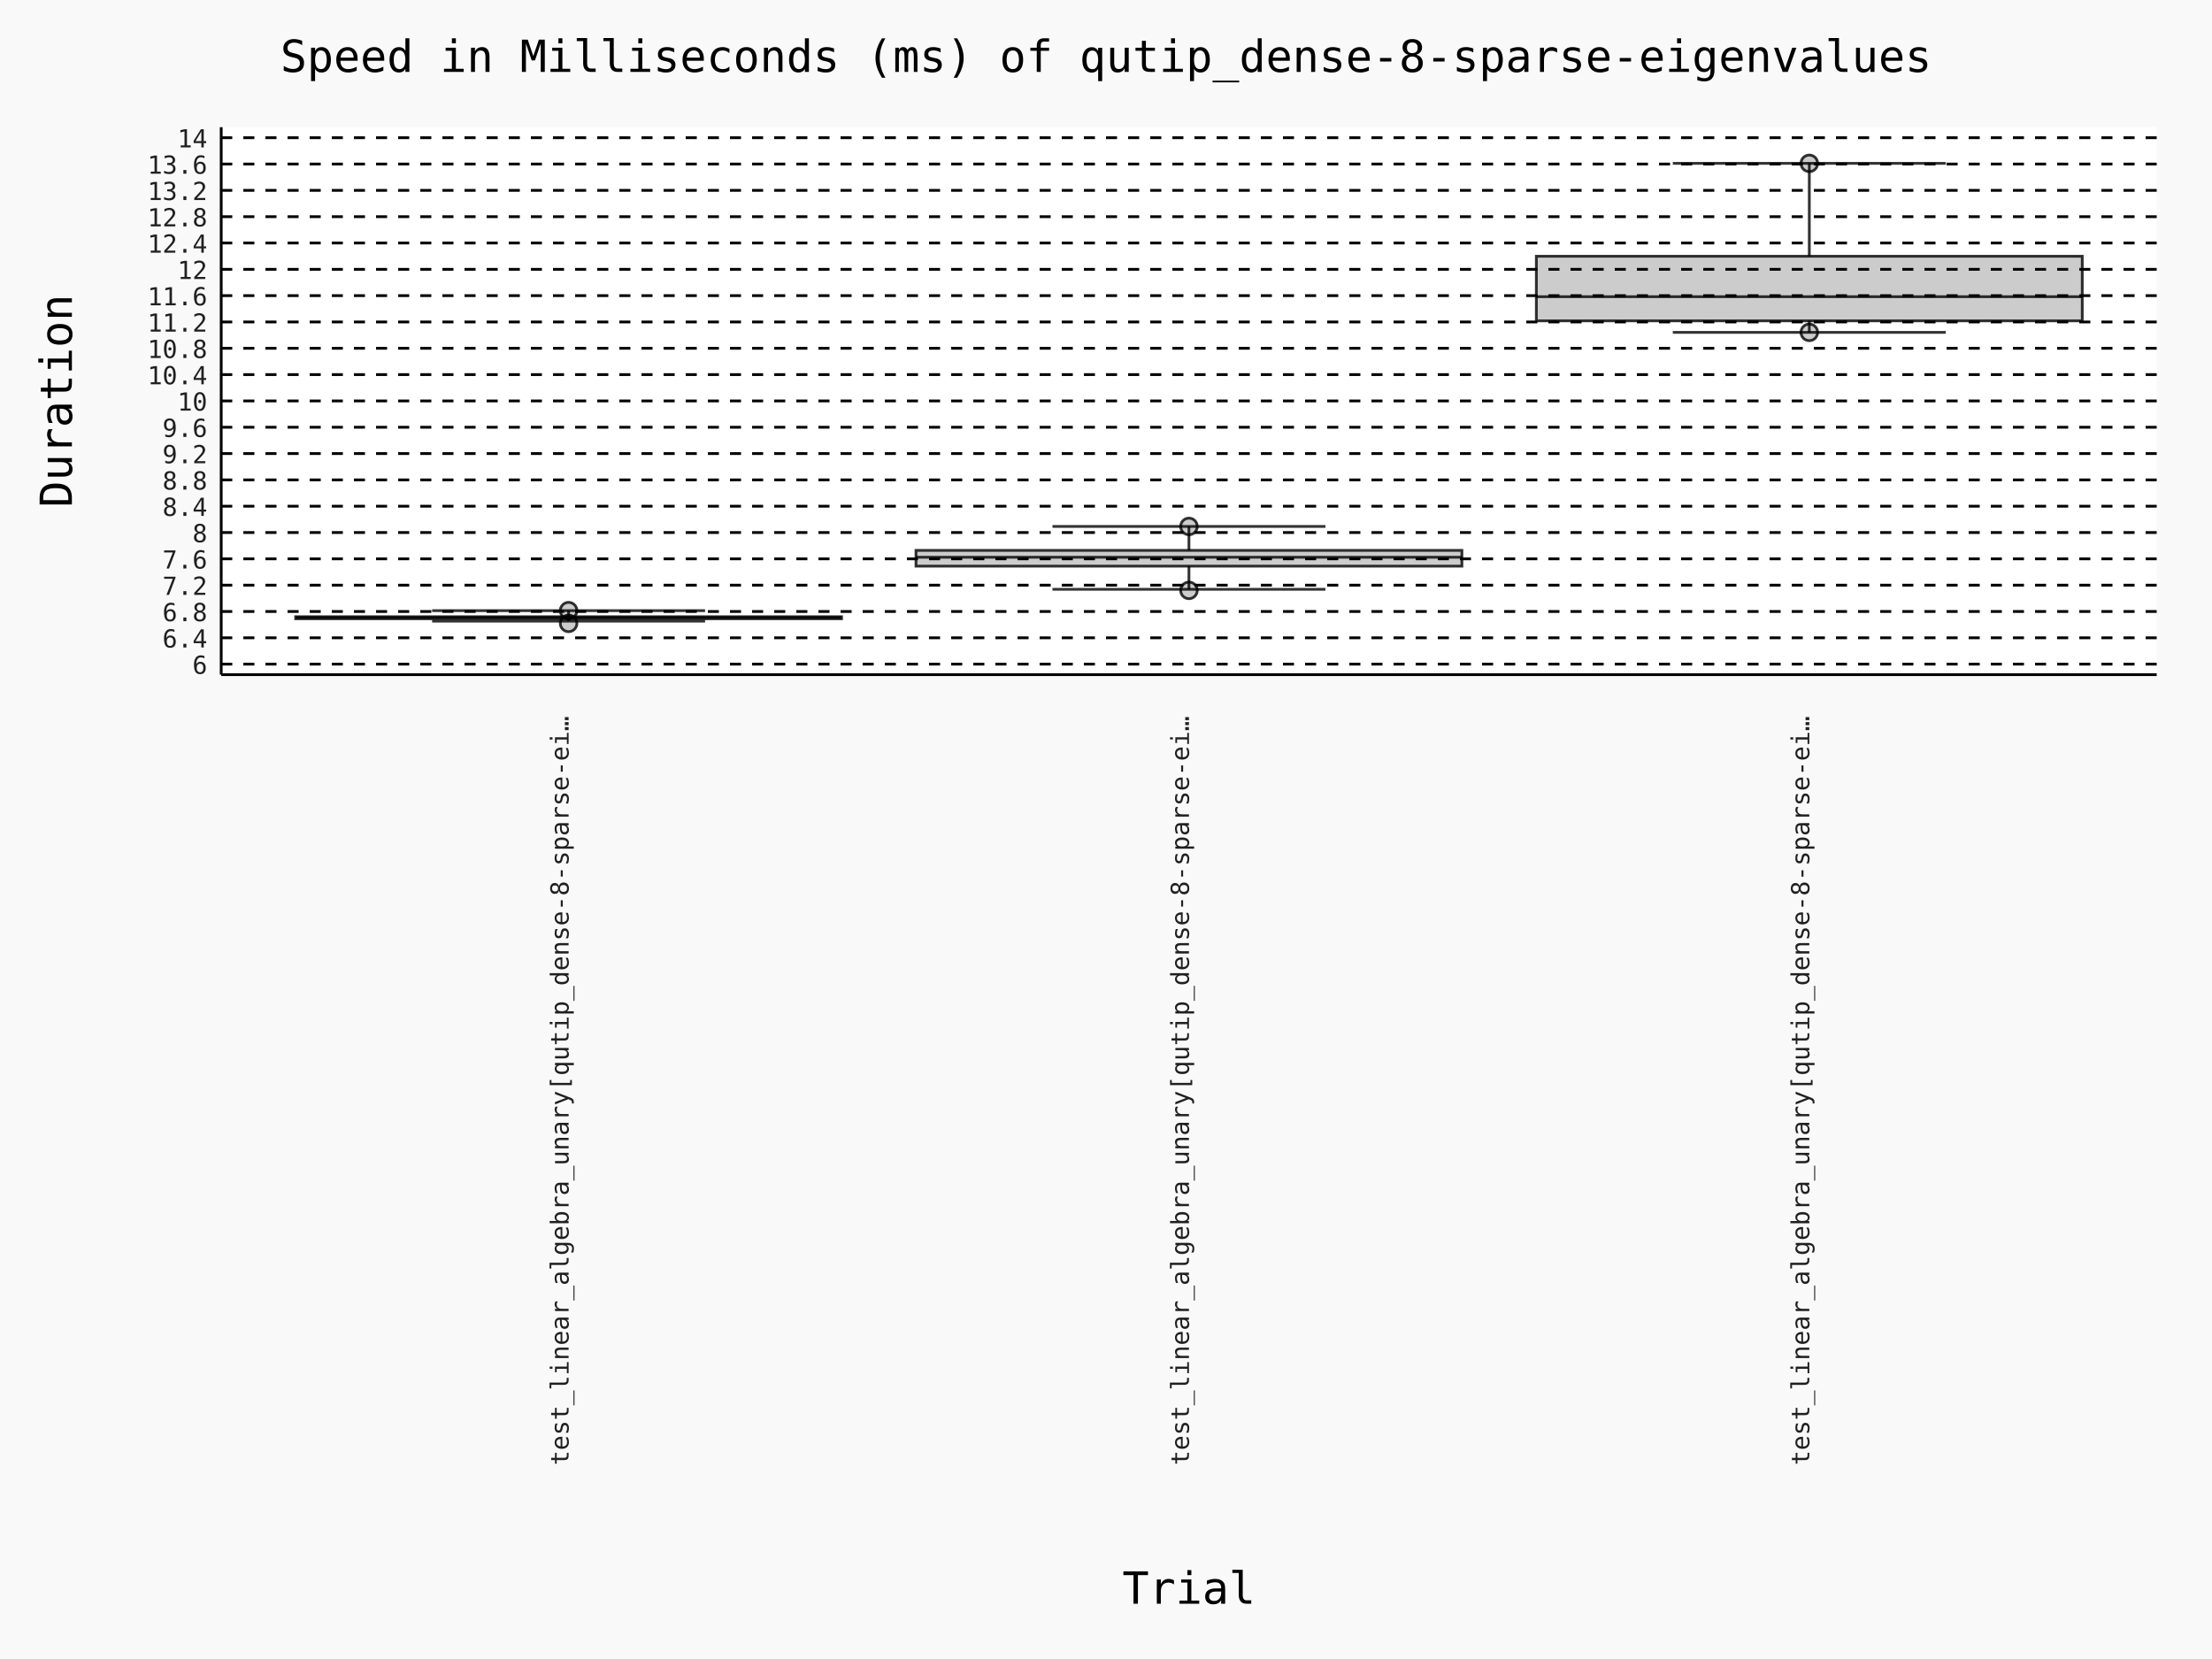
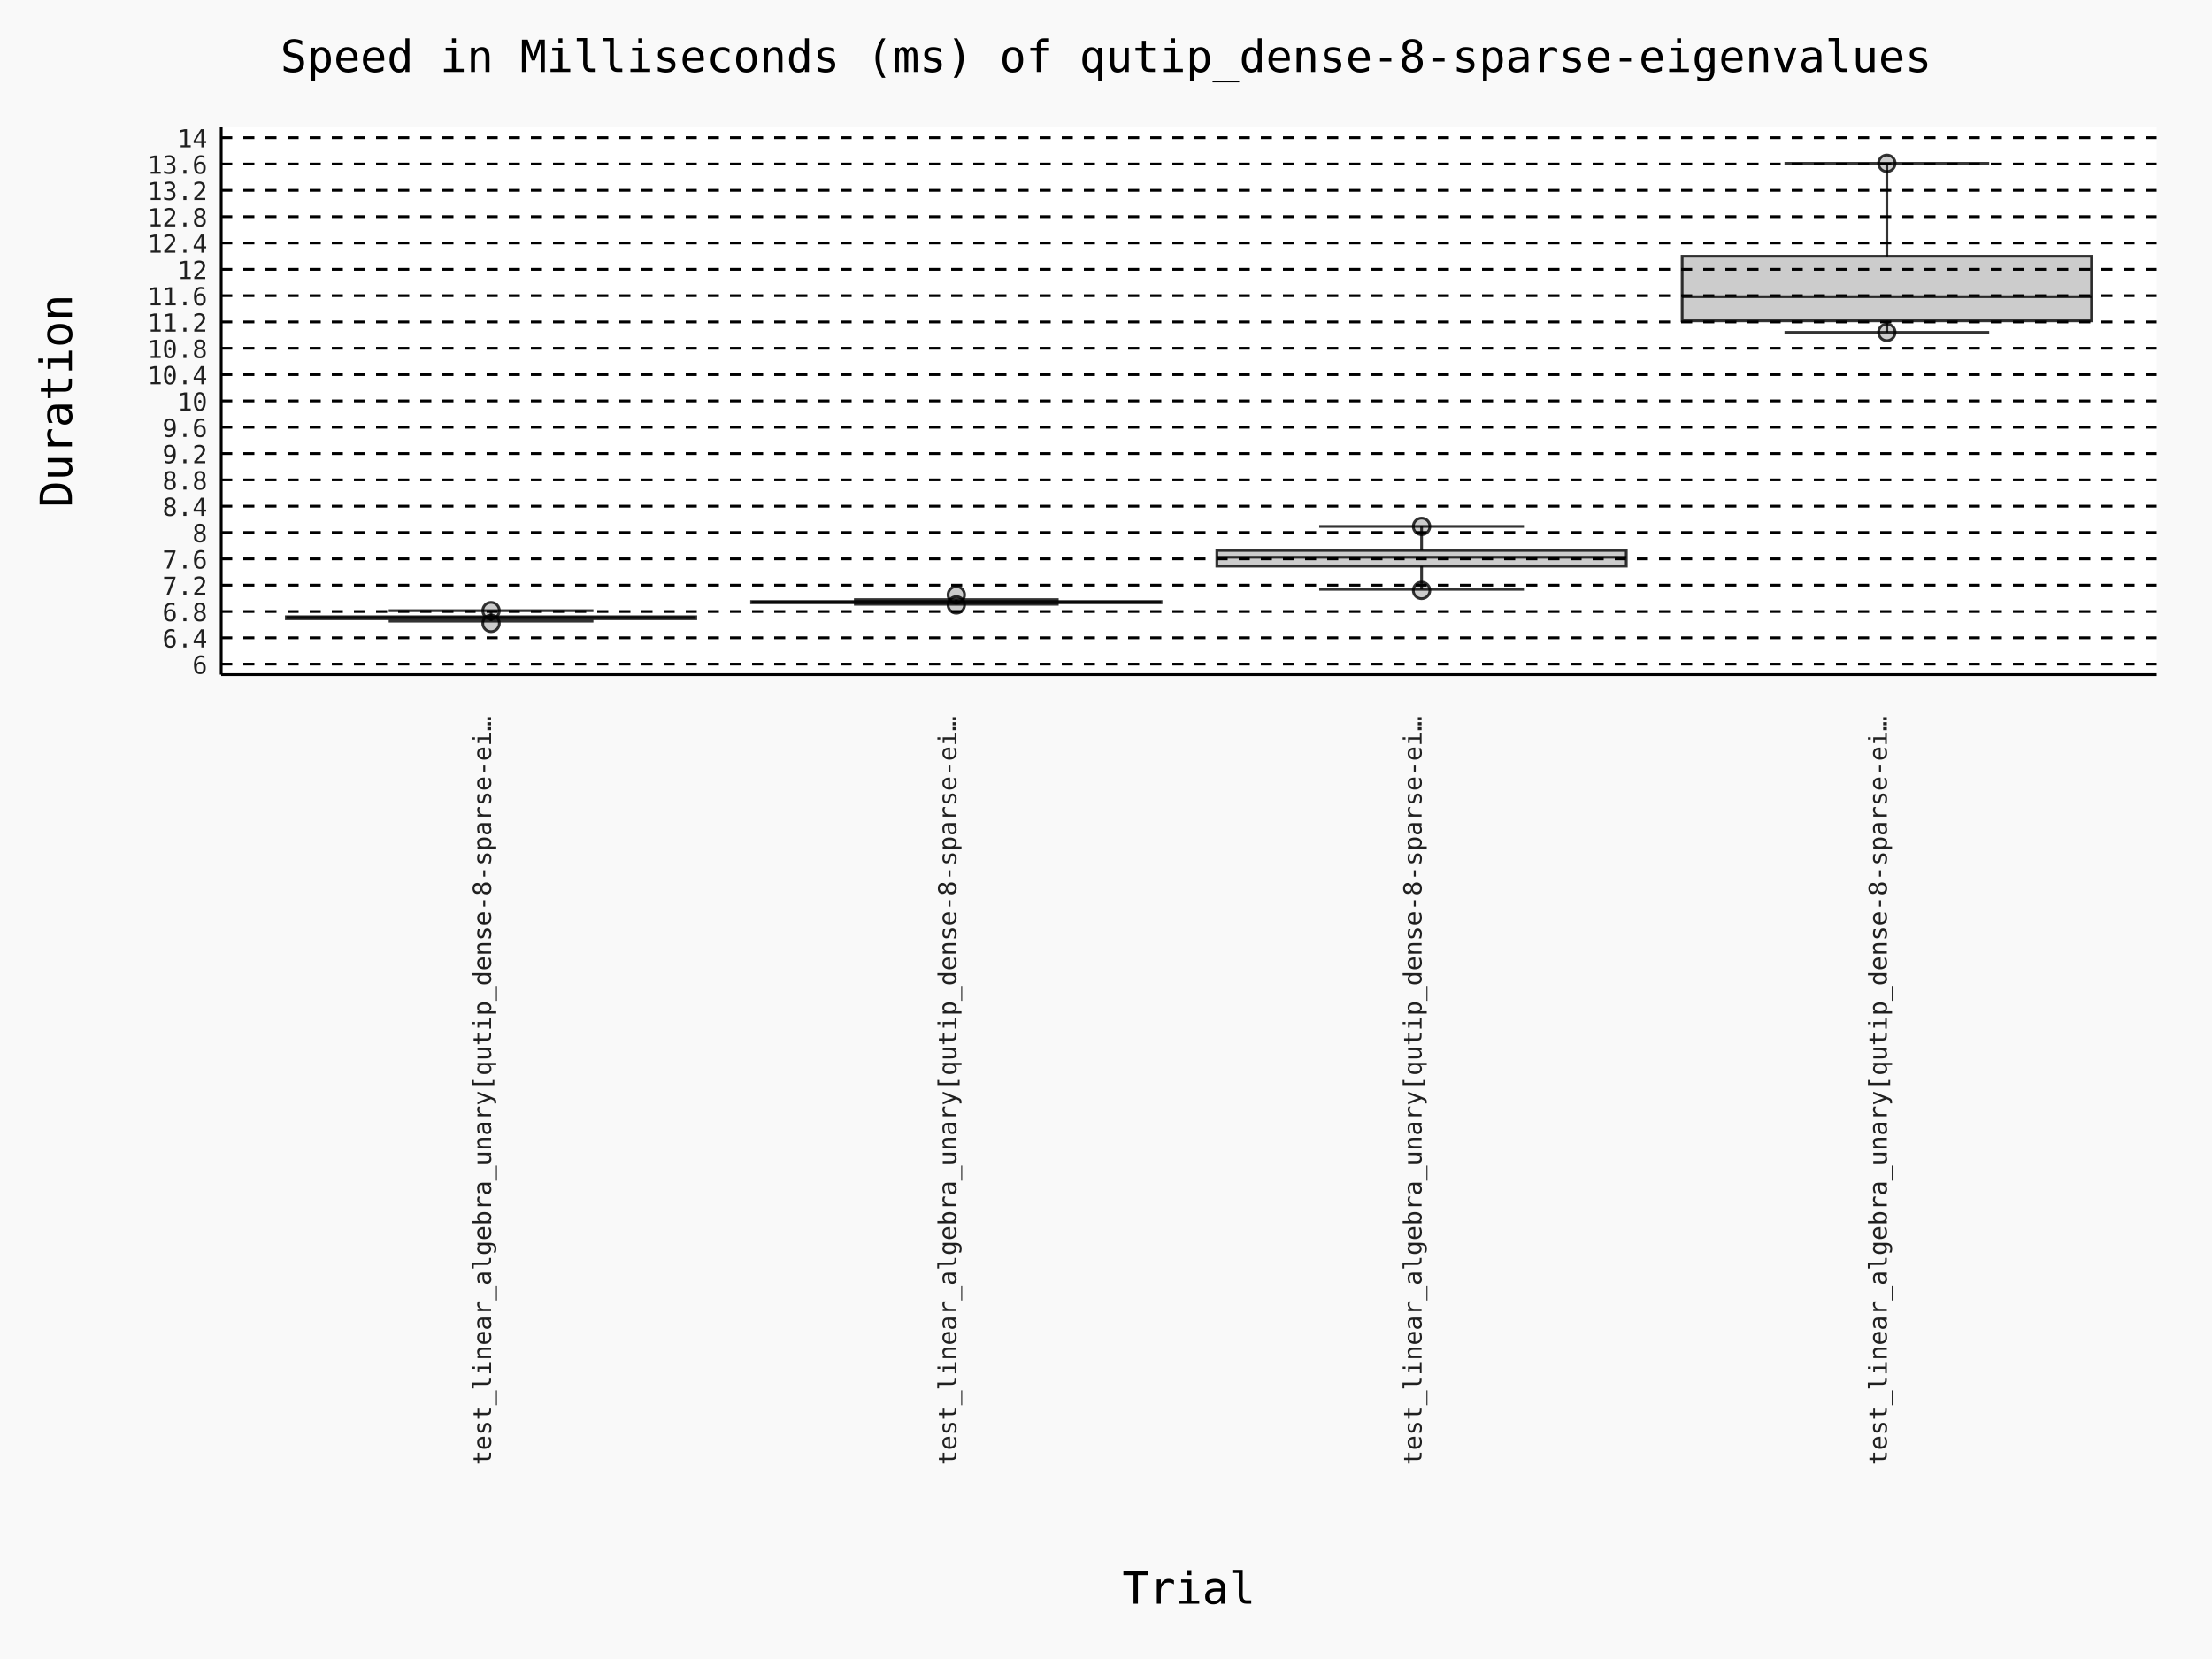
- <svg xmlns="http://www.w3.org/2000/svg" id="chart-e0bf27ef-8a56-4e62-9735-30f8cd6b44e4" class="pygal-chart" viewBox="0 0 800 600">
+ <svg xmlns="http://www.w3.org/2000/svg" id="chart-5254784f-38a7-46a5-a3fa-1f4c2d87ab4a" class="pygal-chart" viewBox="0 0 800 600">
  <defs>
-     <style type="text/css">#chart-e0bf27ef-8a56-4e62-9735-30f8cd6b44e4{-webkit-user-select:none;-webkit-font-smoothing:antialiased;font-family:Consolas,"Deja Vu Sans Mono","Bitstream Vera Sans Mono","Courier New",monospace}#chart-e0bf27ef-8a56-4e62-9735-30f8cd6b44e4 .title{font-family:Consolas,"Deja Vu Sans Mono","Bitstream Vera Sans Mono","Courier New",monospace;font-size:16px}#chart-e0bf27ef-8a56-4e62-9735-30f8cd6b44e4 .legends .legend text{font-family:Consolas,"Deja Vu Sans Mono","Bitstream Vera Sans Mono","Courier New",monospace;font-size:14px}#chart-e0bf27ef-8a56-4e62-9735-30f8cd6b44e4 .axis text{font-family:Consolas,"Deja Vu Sans Mono","Bitstream Vera Sans Mono","Courier New",monospace;font-size:10px}#chart-e0bf27ef-8a56-4e62-9735-30f8cd6b44e4 .axis text.major{font-family:Consolas,"Deja Vu Sans Mono","Bitstream Vera Sans Mono","Courier New",monospace;font-size:10px}#chart-e0bf27ef-8a56-4e62-9735-30f8cd6b44e4 .text-overlay text.value{font-family:Consolas,"Deja Vu Sans Mono","Bitstream Vera Sans Mono","Courier New",monospace;font-size:16px}#chart-e0bf27ef-8a56-4e62-9735-30f8cd6b44e4 .text-overlay text.label{font-family:Consolas,"Deja Vu Sans Mono","Bitstream Vera Sans Mono","Courier New",monospace;font-size:10px}#chart-e0bf27ef-8a56-4e62-9735-30f8cd6b44e4 .tooltip{font-family:Consolas,"Deja Vu Sans Mono","Bitstream Vera Sans Mono","Courier New",monospace;font-size:14px}#chart-e0bf27ef-8a56-4e62-9735-30f8cd6b44e4 text.no_data{font-family:Consolas,"Deja Vu Sans Mono","Bitstream Vera Sans Mono","Courier New",monospace;font-size:64px}
- #chart-e0bf27ef-8a56-4e62-9735-30f8cd6b44e4{background-color:rgba(249,249,249,1)}#chart-e0bf27ef-8a56-4e62-9735-30f8cd6b44e4 path,#chart-e0bf27ef-8a56-4e62-9735-30f8cd6b44e4 line,#chart-e0bf27ef-8a56-4e62-9735-30f8cd6b44e4 rect,#chart-e0bf27ef-8a56-4e62-9735-30f8cd6b44e4 circle{-webkit-transition:150ms;-moz-transition:150ms;transition:150ms}#chart-e0bf27ef-8a56-4e62-9735-30f8cd6b44e4 .graph &gt; .background{fill:rgba(249,249,249,1)}#chart-e0bf27ef-8a56-4e62-9735-30f8cd6b44e4 .plot &gt; .background{fill:rgba(255,255,255,1)}#chart-e0bf27ef-8a56-4e62-9735-30f8cd6b44e4 .graph{fill:rgba(0,0,0,.87)}#chart-e0bf27ef-8a56-4e62-9735-30f8cd6b44e4 text.no_data{fill:rgba(0,0,0,1)}#chart-e0bf27ef-8a56-4e62-9735-30f8cd6b44e4 .title{fill:rgba(0,0,0,1)}#chart-e0bf27ef-8a56-4e62-9735-30f8cd6b44e4 .legends .legend text{fill:rgba(0,0,0,.87)}#chart-e0bf27ef-8a56-4e62-9735-30f8cd6b44e4 .legends .legend:hover text{fill:rgba(0,0,0,1)}#chart-e0bf27ef-8a56-4e62-9735-30f8cd6b44e4 .axis .line{stroke:rgba(0,0,0,1)}#chart-e0bf27ef-8a56-4e62-9735-30f8cd6b44e4 .axis .guide.line{stroke:rgba(0,0,0,.54)}#chart-e0bf27ef-8a56-4e62-9735-30f8cd6b44e4 .axis .major.line{stroke:rgba(0,0,0,.87)}#chart-e0bf27ef-8a56-4e62-9735-30f8cd6b44e4 .axis text.major{fill:rgba(0,0,0,1)}#chart-e0bf27ef-8a56-4e62-9735-30f8cd6b44e4 .axis.y .guides:hover .guide.line,#chart-e0bf27ef-8a56-4e62-9735-30f8cd6b44e4 .line-graph .axis.x .guides:hover .guide.line,#chart-e0bf27ef-8a56-4e62-9735-30f8cd6b44e4 .stackedline-graph .axis.x .guides:hover .guide.line,#chart-e0bf27ef-8a56-4e62-9735-30f8cd6b44e4 .xy-graph .axis.x .guides:hover .guide.line{stroke:rgba(0,0,0,1)}#chart-e0bf27ef-8a56-4e62-9735-30f8cd6b44e4 .axis .guides:hover text{fill:rgba(0,0,0,1)}#chart-e0bf27ef-8a56-4e62-9735-30f8cd6b44e4 .reactive{fill-opacity:.7;stroke-opacity:.8;stroke-width:1}#chart-e0bf27ef-8a56-4e62-9735-30f8cd6b44e4 .ci{stroke:rgba(0,0,0,.87)}#chart-e0bf27ef-8a56-4e62-9735-30f8cd6b44e4 .reactive.active,#chart-e0bf27ef-8a56-4e62-9735-30f8cd6b44e4 .active .reactive{fill-opacity:.8;stroke-opacity:.9;stroke-width:4}#chart-e0bf27ef-8a56-4e62-9735-30f8cd6b44e4 .ci .reactive.active{stroke-width:1.5}#chart-e0bf27ef-8a56-4e62-9735-30f8cd6b44e4 .series text{fill:rgba(0,0,0,1)}#chart-e0bf27ef-8a56-4e62-9735-30f8cd6b44e4 .tooltip rect{fill:rgba(255,255,255,1);stroke:rgba(0,0,0,1);-webkit-transition:opacity 150ms;-moz-transition:opacity 150ms;transition:opacity 150ms}#chart-e0bf27ef-8a56-4e62-9735-30f8cd6b44e4 .tooltip .label{fill:rgba(0,0,0,.87)}#chart-e0bf27ef-8a56-4e62-9735-30f8cd6b44e4 .tooltip .label{fill:rgba(0,0,0,.87)}#chart-e0bf27ef-8a56-4e62-9735-30f8cd6b44e4 .tooltip .legend{font-size:.8em;fill:rgba(0,0,0,.54)}#chart-e0bf27ef-8a56-4e62-9735-30f8cd6b44e4 .tooltip .x_label{font-size:.6em;fill:rgba(0,0,0,1)}#chart-e0bf27ef-8a56-4e62-9735-30f8cd6b44e4 .tooltip .xlink{font-size:.5em;text-decoration:underline}#chart-e0bf27ef-8a56-4e62-9735-30f8cd6b44e4 .tooltip .value{font-size:1.5em}#chart-e0bf27ef-8a56-4e62-9735-30f8cd6b44e4 .bound{font-size:.5em}#chart-e0bf27ef-8a56-4e62-9735-30f8cd6b44e4 .max-value{font-size:.75em;fill:rgba(0,0,0,.54)}#chart-e0bf27ef-8a56-4e62-9735-30f8cd6b44e4 .map-element{fill:rgba(255,255,255,1);stroke:rgba(0,0,0,.54) !important}#chart-e0bf27ef-8a56-4e62-9735-30f8cd6b44e4 .map-element .reactive{fill-opacity:inherit;stroke-opacity:inherit}#chart-e0bf27ef-8a56-4e62-9735-30f8cd6b44e4 .color-0,#chart-e0bf27ef-8a56-4e62-9735-30f8cd6b44e4 .color-0 a:visited{stroke:#000000;fill:#000000}#chart-e0bf27ef-8a56-4e62-9735-30f8cd6b44e4 .color-1,#chart-e0bf27ef-8a56-4e62-9735-30f8cd6b44e4 .color-1 a:visited{stroke:#000000;fill:#000000}#chart-e0bf27ef-8a56-4e62-9735-30f8cd6b44e4 .color-2,#chart-e0bf27ef-8a56-4e62-9735-30f8cd6b44e4 .color-2 a:visited{stroke:#000000;fill:#000000}#chart-e0bf27ef-8a56-4e62-9735-30f8cd6b44e4 .text-overlay .color-0 text{fill:white}#chart-e0bf27ef-8a56-4e62-9735-30f8cd6b44e4 .text-overlay .color-1 text{fill:white}#chart-e0bf27ef-8a56-4e62-9735-30f8cd6b44e4 .text-overlay .color-2 text{fill:white}
- #chart-e0bf27ef-8a56-4e62-9735-30f8cd6b44e4 text.no_data{text-anchor:middle}#chart-e0bf27ef-8a56-4e62-9735-30f8cd6b44e4 .guide.line{fill:none}#chart-e0bf27ef-8a56-4e62-9735-30f8cd6b44e4 .centered{text-anchor:middle}#chart-e0bf27ef-8a56-4e62-9735-30f8cd6b44e4 .title{text-anchor:middle}#chart-e0bf27ef-8a56-4e62-9735-30f8cd6b44e4 .legends .legend text{fill-opacity:1}#chart-e0bf27ef-8a56-4e62-9735-30f8cd6b44e4 .axis.x text{text-anchor:middle}#chart-e0bf27ef-8a56-4e62-9735-30f8cd6b44e4 .axis.x:not(.web) text[transform]{text-anchor:start}#chart-e0bf27ef-8a56-4e62-9735-30f8cd6b44e4 .axis.x:not(.web) text[transform].backwards{text-anchor:end}#chart-e0bf27ef-8a56-4e62-9735-30f8cd6b44e4 .axis.y text{text-anchor:end}#chart-e0bf27ef-8a56-4e62-9735-30f8cd6b44e4 .axis.y text[transform].backwards{text-anchor:start}#chart-e0bf27ef-8a56-4e62-9735-30f8cd6b44e4 .axis.y2 text{text-anchor:start}#chart-e0bf27ef-8a56-4e62-9735-30f8cd6b44e4 .axis.y2 text[transform].backwards{text-anchor:end}#chart-e0bf27ef-8a56-4e62-9735-30f8cd6b44e4 .axis .guide.line{stroke-dasharray:4,4;stroke:black}#chart-e0bf27ef-8a56-4e62-9735-30f8cd6b44e4 .axis .major.guide.line{stroke-dasharray:6,6;stroke:black}#chart-e0bf27ef-8a56-4e62-9735-30f8cd6b44e4 .horizontal .axis.y .guide.line,#chart-e0bf27ef-8a56-4e62-9735-30f8cd6b44e4 .horizontal .axis.y2 .guide.line,#chart-e0bf27ef-8a56-4e62-9735-30f8cd6b44e4 .vertical .axis.x .guide.line{opacity:0}#chart-e0bf27ef-8a56-4e62-9735-30f8cd6b44e4 .horizontal .axis.always_show .guide.line,#chart-e0bf27ef-8a56-4e62-9735-30f8cd6b44e4 .vertical .axis.always_show .guide.line{opacity:1 !important}#chart-e0bf27ef-8a56-4e62-9735-30f8cd6b44e4 .axis.y .guides:hover .guide.line,#chart-e0bf27ef-8a56-4e62-9735-30f8cd6b44e4 .axis.y2 .guides:hover .guide.line,#chart-e0bf27ef-8a56-4e62-9735-30f8cd6b44e4 .axis.x .guides:hover .guide.line{opacity:1}#chart-e0bf27ef-8a56-4e62-9735-30f8cd6b44e4 .axis .guides:hover text{opacity:1}#chart-e0bf27ef-8a56-4e62-9735-30f8cd6b44e4 .nofill{fill:none}#chart-e0bf27ef-8a56-4e62-9735-30f8cd6b44e4 .subtle-fill{fill-opacity:.2}#chart-e0bf27ef-8a56-4e62-9735-30f8cd6b44e4 .dot{stroke-width:1px;fill-opacity:1;stroke-opacity:1}#chart-e0bf27ef-8a56-4e62-9735-30f8cd6b44e4 .dot.active{stroke-width:5px}#chart-e0bf27ef-8a56-4e62-9735-30f8cd6b44e4 .dot.negative{fill:transparent}#chart-e0bf27ef-8a56-4e62-9735-30f8cd6b44e4 text,#chart-e0bf27ef-8a56-4e62-9735-30f8cd6b44e4 tspan{stroke:none !important}#chart-e0bf27ef-8a56-4e62-9735-30f8cd6b44e4 .series text.active{opacity:1}#chart-e0bf27ef-8a56-4e62-9735-30f8cd6b44e4 .tooltip rect{fill-opacity:.95;stroke-width:.5}#chart-e0bf27ef-8a56-4e62-9735-30f8cd6b44e4 .tooltip text{fill-opacity:1}#chart-e0bf27ef-8a56-4e62-9735-30f8cd6b44e4 .showable{visibility:hidden}#chart-e0bf27ef-8a56-4e62-9735-30f8cd6b44e4 .showable.shown{visibility:visible}#chart-e0bf27ef-8a56-4e62-9735-30f8cd6b44e4 .gauge-background{fill:rgba(229,229,229,1);stroke:none}#chart-e0bf27ef-8a56-4e62-9735-30f8cd6b44e4 .bg-lines{stroke:rgba(249,249,249,1);stroke-width:2px}
+     <style type="text/css">#chart-5254784f-38a7-46a5-a3fa-1f4c2d87ab4a{-webkit-user-select:none;-webkit-font-smoothing:antialiased;font-family:Consolas,"Deja Vu Sans Mono","Bitstream Vera Sans Mono","Courier New",monospace}#chart-5254784f-38a7-46a5-a3fa-1f4c2d87ab4a .title{font-family:Consolas,"Deja Vu Sans Mono","Bitstream Vera Sans Mono","Courier New",monospace;font-size:16px}#chart-5254784f-38a7-46a5-a3fa-1f4c2d87ab4a .legends .legend text{font-family:Consolas,"Deja Vu Sans Mono","Bitstream Vera Sans Mono","Courier New",monospace;font-size:14px}#chart-5254784f-38a7-46a5-a3fa-1f4c2d87ab4a .axis text{font-family:Consolas,"Deja Vu Sans Mono","Bitstream Vera Sans Mono","Courier New",monospace;font-size:10px}#chart-5254784f-38a7-46a5-a3fa-1f4c2d87ab4a .axis text.major{font-family:Consolas,"Deja Vu Sans Mono","Bitstream Vera Sans Mono","Courier New",monospace;font-size:10px}#chart-5254784f-38a7-46a5-a3fa-1f4c2d87ab4a .text-overlay text.value{font-family:Consolas,"Deja Vu Sans Mono","Bitstream Vera Sans Mono","Courier New",monospace;font-size:16px}#chart-5254784f-38a7-46a5-a3fa-1f4c2d87ab4a .text-overlay text.label{font-family:Consolas,"Deja Vu Sans Mono","Bitstream Vera Sans Mono","Courier New",monospace;font-size:10px}#chart-5254784f-38a7-46a5-a3fa-1f4c2d87ab4a .tooltip{font-family:Consolas,"Deja Vu Sans Mono","Bitstream Vera Sans Mono","Courier New",monospace;font-size:14px}#chart-5254784f-38a7-46a5-a3fa-1f4c2d87ab4a text.no_data{font-family:Consolas,"Deja Vu Sans Mono","Bitstream Vera Sans Mono","Courier New",monospace;font-size:64px}
+ #chart-5254784f-38a7-46a5-a3fa-1f4c2d87ab4a{background-color:rgba(249,249,249,1)}#chart-5254784f-38a7-46a5-a3fa-1f4c2d87ab4a path,#chart-5254784f-38a7-46a5-a3fa-1f4c2d87ab4a line,#chart-5254784f-38a7-46a5-a3fa-1f4c2d87ab4a rect,#chart-5254784f-38a7-46a5-a3fa-1f4c2d87ab4a circle{-webkit-transition:150ms;-moz-transition:150ms;transition:150ms}#chart-5254784f-38a7-46a5-a3fa-1f4c2d87ab4a .graph &gt; .background{fill:rgba(249,249,249,1)}#chart-5254784f-38a7-46a5-a3fa-1f4c2d87ab4a .plot &gt; .background{fill:rgba(255,255,255,1)}#chart-5254784f-38a7-46a5-a3fa-1f4c2d87ab4a .graph{fill:rgba(0,0,0,.87)}#chart-5254784f-38a7-46a5-a3fa-1f4c2d87ab4a text.no_data{fill:rgba(0,0,0,1)}#chart-5254784f-38a7-46a5-a3fa-1f4c2d87ab4a .title{fill:rgba(0,0,0,1)}#chart-5254784f-38a7-46a5-a3fa-1f4c2d87ab4a .legends .legend text{fill:rgba(0,0,0,.87)}#chart-5254784f-38a7-46a5-a3fa-1f4c2d87ab4a .legends .legend:hover text{fill:rgba(0,0,0,1)}#chart-5254784f-38a7-46a5-a3fa-1f4c2d87ab4a .axis .line{stroke:rgba(0,0,0,1)}#chart-5254784f-38a7-46a5-a3fa-1f4c2d87ab4a .axis .guide.line{stroke:rgba(0,0,0,.54)}#chart-5254784f-38a7-46a5-a3fa-1f4c2d87ab4a .axis .major.line{stroke:rgba(0,0,0,.87)}#chart-5254784f-38a7-46a5-a3fa-1f4c2d87ab4a .axis text.major{fill:rgba(0,0,0,1)}#chart-5254784f-38a7-46a5-a3fa-1f4c2d87ab4a .axis.y .guides:hover .guide.line,#chart-5254784f-38a7-46a5-a3fa-1f4c2d87ab4a .line-graph .axis.x .guides:hover .guide.line,#chart-5254784f-38a7-46a5-a3fa-1f4c2d87ab4a .stackedline-graph .axis.x .guides:hover .guide.line,#chart-5254784f-38a7-46a5-a3fa-1f4c2d87ab4a .xy-graph .axis.x .guides:hover .guide.line{stroke:rgba(0,0,0,1)}#chart-5254784f-38a7-46a5-a3fa-1f4c2d87ab4a .axis .guides:hover text{fill:rgba(0,0,0,1)}#chart-5254784f-38a7-46a5-a3fa-1f4c2d87ab4a .reactive{fill-opacity:.7;stroke-opacity:.8;stroke-width:1}#chart-5254784f-38a7-46a5-a3fa-1f4c2d87ab4a .ci{stroke:rgba(0,0,0,.87)}#chart-5254784f-38a7-46a5-a3fa-1f4c2d87ab4a .reactive.active,#chart-5254784f-38a7-46a5-a3fa-1f4c2d87ab4a .active .reactive{fill-opacity:.8;stroke-opacity:.9;stroke-width:4}#chart-5254784f-38a7-46a5-a3fa-1f4c2d87ab4a .ci .reactive.active{stroke-width:1.5}#chart-5254784f-38a7-46a5-a3fa-1f4c2d87ab4a .series text{fill:rgba(0,0,0,1)}#chart-5254784f-38a7-46a5-a3fa-1f4c2d87ab4a .tooltip rect{fill:rgba(255,255,255,1);stroke:rgba(0,0,0,1);-webkit-transition:opacity 150ms;-moz-transition:opacity 150ms;transition:opacity 150ms}#chart-5254784f-38a7-46a5-a3fa-1f4c2d87ab4a .tooltip .label{fill:rgba(0,0,0,.87)}#chart-5254784f-38a7-46a5-a3fa-1f4c2d87ab4a .tooltip .label{fill:rgba(0,0,0,.87)}#chart-5254784f-38a7-46a5-a3fa-1f4c2d87ab4a .tooltip .legend{font-size:.8em;fill:rgba(0,0,0,.54)}#chart-5254784f-38a7-46a5-a3fa-1f4c2d87ab4a .tooltip .x_label{font-size:.6em;fill:rgba(0,0,0,1)}#chart-5254784f-38a7-46a5-a3fa-1f4c2d87ab4a .tooltip .xlink{font-size:.5em;text-decoration:underline}#chart-5254784f-38a7-46a5-a3fa-1f4c2d87ab4a .tooltip .value{font-size:1.5em}#chart-5254784f-38a7-46a5-a3fa-1f4c2d87ab4a .bound{font-size:.5em}#chart-5254784f-38a7-46a5-a3fa-1f4c2d87ab4a .max-value{font-size:.75em;fill:rgba(0,0,0,.54)}#chart-5254784f-38a7-46a5-a3fa-1f4c2d87ab4a .map-element{fill:rgba(255,255,255,1);stroke:rgba(0,0,0,.54) !important}#chart-5254784f-38a7-46a5-a3fa-1f4c2d87ab4a .map-element .reactive{fill-opacity:inherit;stroke-opacity:inherit}#chart-5254784f-38a7-46a5-a3fa-1f4c2d87ab4a .color-0,#chart-5254784f-38a7-46a5-a3fa-1f4c2d87ab4a .color-0 a:visited{stroke:#000000;fill:#000000}#chart-5254784f-38a7-46a5-a3fa-1f4c2d87ab4a .color-1,#chart-5254784f-38a7-46a5-a3fa-1f4c2d87ab4a .color-1 a:visited{stroke:#000000;fill:#000000}#chart-5254784f-38a7-46a5-a3fa-1f4c2d87ab4a .color-2,#chart-5254784f-38a7-46a5-a3fa-1f4c2d87ab4a .color-2 a:visited{stroke:#000000;fill:#000000}#chart-5254784f-38a7-46a5-a3fa-1f4c2d87ab4a .color-3,#chart-5254784f-38a7-46a5-a3fa-1f4c2d87ab4a .color-3 a:visited{stroke:#000000;fill:#000000}#chart-5254784f-38a7-46a5-a3fa-1f4c2d87ab4a .text-overlay .color-0 text{fill:white}#chart-5254784f-38a7-46a5-a3fa-1f4c2d87ab4a .text-overlay .color-1 text{fill:white}#chart-5254784f-38a7-46a5-a3fa-1f4c2d87ab4a .text-overlay .color-2 text{fill:white}#chart-5254784f-38a7-46a5-a3fa-1f4c2d87ab4a .text-overlay .color-3 text{fill:white}
+ #chart-5254784f-38a7-46a5-a3fa-1f4c2d87ab4a text.no_data{text-anchor:middle}#chart-5254784f-38a7-46a5-a3fa-1f4c2d87ab4a .guide.line{fill:none}#chart-5254784f-38a7-46a5-a3fa-1f4c2d87ab4a .centered{text-anchor:middle}#chart-5254784f-38a7-46a5-a3fa-1f4c2d87ab4a .title{text-anchor:middle}#chart-5254784f-38a7-46a5-a3fa-1f4c2d87ab4a .legends .legend text{fill-opacity:1}#chart-5254784f-38a7-46a5-a3fa-1f4c2d87ab4a .axis.x text{text-anchor:middle}#chart-5254784f-38a7-46a5-a3fa-1f4c2d87ab4a .axis.x:not(.web) text[transform]{text-anchor:start}#chart-5254784f-38a7-46a5-a3fa-1f4c2d87ab4a .axis.x:not(.web) text[transform].backwards{text-anchor:end}#chart-5254784f-38a7-46a5-a3fa-1f4c2d87ab4a .axis.y text{text-anchor:end}#chart-5254784f-38a7-46a5-a3fa-1f4c2d87ab4a .axis.y text[transform].backwards{text-anchor:start}#chart-5254784f-38a7-46a5-a3fa-1f4c2d87ab4a .axis.y2 text{text-anchor:start}#chart-5254784f-38a7-46a5-a3fa-1f4c2d87ab4a .axis.y2 text[transform].backwards{text-anchor:end}#chart-5254784f-38a7-46a5-a3fa-1f4c2d87ab4a .axis .guide.line{stroke-dasharray:4,4;stroke:black}#chart-5254784f-38a7-46a5-a3fa-1f4c2d87ab4a .axis .major.guide.line{stroke-dasharray:6,6;stroke:black}#chart-5254784f-38a7-46a5-a3fa-1f4c2d87ab4a .horizontal .axis.y .guide.line,#chart-5254784f-38a7-46a5-a3fa-1f4c2d87ab4a .horizontal .axis.y2 .guide.line,#chart-5254784f-38a7-46a5-a3fa-1f4c2d87ab4a .vertical .axis.x .guide.line{opacity:0}#chart-5254784f-38a7-46a5-a3fa-1f4c2d87ab4a .horizontal .axis.always_show .guide.line,#chart-5254784f-38a7-46a5-a3fa-1f4c2d87ab4a .vertical .axis.always_show .guide.line{opacity:1 !important}#chart-5254784f-38a7-46a5-a3fa-1f4c2d87ab4a .axis.y .guides:hover .guide.line,#chart-5254784f-38a7-46a5-a3fa-1f4c2d87ab4a .axis.y2 .guides:hover .guide.line,#chart-5254784f-38a7-46a5-a3fa-1f4c2d87ab4a .axis.x .guides:hover .guide.line{opacity:1}#chart-5254784f-38a7-46a5-a3fa-1f4c2d87ab4a .axis .guides:hover text{opacity:1}#chart-5254784f-38a7-46a5-a3fa-1f4c2d87ab4a .nofill{fill:none}#chart-5254784f-38a7-46a5-a3fa-1f4c2d87ab4a .subtle-fill{fill-opacity:.2}#chart-5254784f-38a7-46a5-a3fa-1f4c2d87ab4a .dot{stroke-width:1px;fill-opacity:1;stroke-opacity:1}#chart-5254784f-38a7-46a5-a3fa-1f4c2d87ab4a .dot.active{stroke-width:5px}#chart-5254784f-38a7-46a5-a3fa-1f4c2d87ab4a .dot.negative{fill:transparent}#chart-5254784f-38a7-46a5-a3fa-1f4c2d87ab4a text,#chart-5254784f-38a7-46a5-a3fa-1f4c2d87ab4a tspan{stroke:none !important}#chart-5254784f-38a7-46a5-a3fa-1f4c2d87ab4a .series text.active{opacity:1}#chart-5254784f-38a7-46a5-a3fa-1f4c2d87ab4a .tooltip rect{fill-opacity:.95;stroke-width:.5}#chart-5254784f-38a7-46a5-a3fa-1f4c2d87ab4a .tooltip text{fill-opacity:1}#chart-5254784f-38a7-46a5-a3fa-1f4c2d87ab4a .showable{visibility:hidden}#chart-5254784f-38a7-46a5-a3fa-1f4c2d87ab4a .showable.shown{visibility:visible}#chart-5254784f-38a7-46a5-a3fa-1f4c2d87ab4a .gauge-background{fill:rgba(229,229,229,1);stroke:none}#chart-5254784f-38a7-46a5-a3fa-1f4c2d87ab4a .bg-lines{stroke:rgba(249,249,249,1);stroke-width:2px}
.tooltip .value{font-size:1em !important}.axis text{font-size:9px !important}</style>
  </defs>
  <g class="graph custombox-graph vertical">
    <rect x="0" y="0" width="800" height="600" class="background" />
    <g transform="translate(80, 46)" class="plot">
      <rect x="0" y="0" width="700.0" height="198.0" class="background" />
      <g class="axis y always_show">
        <path d="M0 198 h700" class="line" />
        <g class="guides">
          <path d="M0 194.192 h700" class="guide line" />
          <text x="-5" y="197.692" class="">6</text>
        </g>
        <g class="guides">
          <path d="M0 184.673 h700" class="guide line" />
          <text x="-5" y="188.173" class="">6.4</text>
        </g>
        <g class="guides">
          <path d="M0 175.154 h700" class="guide line" />
          <text x="-5" y="178.654" class="">6.8</text>
        </g>
        <g class="guides">
          <path d="M0 165.635 h700" class="guide line" />
          <text x="-5" y="169.135" class="">7.2</text>
        </g>
        <g class="guides">
          <path d="M0 156.115 h700" class="guide line" />
          <text x="-5" y="159.615" class="">7.6</text>
        </g>
        <g class="guides">
          <path d="M0 146.596 h700" class="guide line" />
          <text x="-5" y="150.096" class="">8</text>
        </g>
        <g class="guides">
          <path d="M0 137.077 h700" class="guide line" />
          <text x="-5" y="140.577" class="">8.4</text>
        </g>
        <g class="guides">
          <path d="M0 127.558 h700" class="guide line" />
          <text x="-5" y="131.058" class="">8.8</text>
        </g>
        <g class="guides">
          <path d="M0 118.038 h700" class="guide line" />
          <text x="-5" y="121.538" class="">9.2</text>
        </g>
        <g class="guides">
          <path d="M0 108.519 h700" class="guide line" />
          <text x="-5" y="112.019" class="">9.6</text>
        </g>
        <g class="guides">
          <path d="M0 99 h700" class="guide line" />
          <text x="-5" y="102.5" class="">10</text>
        </g>
        <g class="guides">
          <path d="M0 89.481 h700" class="guide line" />
          <text x="-5" y="92.981" class="">10.4</text>
        </g>
        <g class="guides">
          <path d="M0 79.962 h700" class="guide line" />
          <text x="-5" y="83.462" class="">10.8</text>
        </g>
        <g class="guides">
          <path d="M0 70.442 h700" class="guide line" />
          <text x="-5" y="73.942" class="">11.2</text>
        </g>
        <g class="guides">
          <path d="M0 60.923 h700" class="guide line" />
          <text x="-5" y="64.423" class="">11.6</text>
        </g>
        <g class="guides">
          <path d="M0 51.404 h700" class="guide line" />
          <text x="-5" y="54.904" class="">12</text>
        </g>
        <g class="guides">
          <path d="M0 41.885 h700" class="guide line" />
          <text x="-5" y="45.385" class="">12.4</text>
        </g>
        <g class="guides">
          <path d="M0 32.365 h700" class="guide line" />
          <text x="-5" y="35.865" class="">12.8</text>
        </g>
        <g class="guides">
          <path d="M0 22.846 h700" class="guide line" />
          <text x="-5" y="26.346" class="">13.2</text>
        </g>
        <g class="guides">
          <path d="M0 13.327 h700" class="guide line" />
          <text x="-5" y="16.827" class="">13.6</text>
        </g>
        <g class="guides">
          <path d="M0 3.808 h700" class="guide line" />
          <text x="-5" y="7.308" class="">14</text>
        </g>
      </g>
      <g class="axis x">
        <path d="M0 0 v198" class="line" />
        <g class="guides">
-           <path d="M125.641 0 v198" class="guide line" />
-           <text x="125.641" y="213.0" class="backwards" transform="rotate(270 125.641 213)">test_linear_algebra_unary[qutip_dense-8-sparse-ei…</text>
+           <path d="M97.596 0 v198" class="guide line" />
+           <text x="97.596" y="213.0" class="backwards" transform="rotate(270 97.59615 213)">test_linear_algebra_unary[qutip_dense-8-sparse-ei…</text>
        </g>
        <g class="guides">
-           <path d="M350 0 v198" class="guide line" />
-           <text x="350.0" y="213.0" class="backwards" transform="rotate(270 350 213)">test_linear_algebra_unary[qutip_dense-8-sparse-ei…</text>
+           <path d="M265.865 0 v198" class="guide line" />
+           <text x="265.865" y="213.0" class="backwards" transform="rotate(270 265.8654 213)">test_linear_algebra_unary[qutip_dense-8-sparse-ei…</text>
        </g>
        <g class="guides">
-           <path d="M574.359 0 v198" class="guide line" />
-           <text x="574.359" y="213.0" class="backwards" transform="rotate(270 574.359 213)">test_linear_algebra_unary[qutip_dense-8-sparse-ei…</text>
+           <path d="M434.135 0 v198" class="guide line" />
+           <text x="434.135" y="213.0" class="backwards" transform="rotate(270 434.1346 213)">test_linear_algebra_unary[qutip_dense-8-sparse-ei…</text>
+         </g>
+         <g class="guides">
+           <path d="M602.404 0 v198" class="guide line" />
+           <text x="602.404" y="213.0" class="backwards" transform="rotate(270 602.4038 213)">test_linear_algebra_unary[qutip_dense-8-sparse-ei…</text>
        </g>
      </g>
      <g class="series serie-0 color-0">
        <g class="boxes">
          <g class="box">
-             <path stroke-width="3" d="M76.282 178.644 L175 178.644" class="reactive tooltip-trigger" />
-             <path stroke-width="3" d="M26.923 177.336 L224.359 177.336" class="reactive tooltip-trigger" />
-             <path stroke-width="3" d="M76.282 174.848 L175 174.848" class="reactive tooltip-trigger" />
-             <path stroke-width="2" d="M125.641 178.644 L125.641 177.777" class="reactive tooltip-trigger" />
-             <path stroke-width="2" d="M125.641 174.848 L125.641 177.049" class="reactive tooltip-trigger" />
-             <rect x="26.923" y="177.049" height="0.728" width="197.436" class="subtle-fill reactive tooltip-trigger" />
-             <circle cx="125.641" cy="179.455" r="3" class="subtle-fill reactive tooltip-trigger" />
-             <circle cx="125.641" cy="174.848" r="3" class="subtle-fill reactive tooltip-trigger" />
+             <path stroke-width="3" d="M60.577 178.644 L134.615 178.644" class="reactive tooltip-trigger" />
+             <path stroke-width="3" d="M23.558 177.336 L171.635 177.336" class="reactive tooltip-trigger" />
+             <path stroke-width="3" d="M60.577 174.848 L134.615 174.848" class="reactive tooltip-trigger" />
+             <path stroke-width="2" d="M97.596 178.644 L97.596 177.777" class="reactive tooltip-trigger" />
+             <path stroke-width="2" d="M97.596 174.848 L97.596 177.049" class="reactive tooltip-trigger" />
+             <rect x="23.558" y="177.049" height="0.728" width="148.077" class="subtle-fill reactive tooltip-trigger" />
+             <circle cx="97.596" cy="179.455" r="3" class="subtle-fill reactive tooltip-trigger" />
+             <circle cx="97.596" cy="174.848" r="3" class="subtle-fill reactive tooltip-trigger" />
          </g>
        </g>
      </g>
      <g class="series serie-1 color-1">
        <g class="boxes">
          <g class="box">
-             <path stroke-width="3" d="M300.641 167.13 L399.359 167.13" class="reactive tooltip-trigger" />
-             <path stroke-width="3" d="M251.282 155.533 L448.718 155.533" class="reactive tooltip-trigger" />
-             <path stroke-width="3" d="M300.641 144.394 L399.359 144.394" class="reactive tooltip-trigger" />
-             <path stroke-width="2" d="M350 167.13 L350 158.757" class="reactive tooltip-trigger" />
-             <path stroke-width="2" d="M350 144.394 L350 153.05" class="reactive tooltip-trigger" />
-             <rect x="251.282" y="153.05" height="5.707" width="197.436" class="subtle-fill reactive tooltip-trigger" />
-             <circle cx="350.0" cy="167.523" r="3" class="subtle-fill reactive tooltip-trigger" />
-             <circle cx="350.0" cy="144.394" r="3" class="subtle-fill reactive tooltip-trigger" />
+             <path stroke-width="3" d="M228.846 172.547 L302.885 172.547" class="reactive tooltip-trigger" />
+             <path stroke-width="3" d="M191.827 171.758 L339.904 171.758" class="reactive tooltip-trigger" />
+             <path stroke-width="3" d="M228.846 170.86 L302.885 170.86" class="reactive tooltip-trigger" />
+             <path stroke-width="2" d="M265.865 172.547 L265.865 171.989" class="reactive tooltip-trigger" />
+             <path stroke-width="2" d="M265.865 170.86 L265.865 171.546" class="reactive tooltip-trigger" />
+             <rect x="191.827" y="171.546" height="0.443" width="148.077" class="subtle-fill reactive tooltip-trigger" />
+             <circle cx="265.865" cy="172.775" r="3" class="subtle-fill reactive tooltip-trigger" />
+             <circle cx="265.865" cy="169.137" r="3" class="subtle-fill reactive tooltip-trigger" />
          </g>
        </g>
      </g>
      <g class="series serie-2 color-2">
        <g class="boxes">
          <g class="box">
-             <path stroke-width="3" d="M525 74.207 L623.718 74.207" class="reactive tooltip-trigger" />
-             <path stroke-width="3" d="M475.641 61.306 L673.077 61.306" class="reactive tooltip-trigger" />
-             <path stroke-width="3" d="M525 13.077 L623.718 13.077" class="reactive tooltip-trigger" />
-             <path stroke-width="2" d="M574.359 74.207 L574.359 70.043" class="reactive tooltip-trigger" />
-             <path stroke-width="2" d="M574.359 13.077 L574.359 46.679" class="reactive tooltip-trigger" />
-             <rect x="475.641" y="46.679" height="23.364" width="197.436" class="subtle-fill reactive tooltip-trigger" />
-             <circle cx="574.359" cy="74.207" r="3" class="subtle-fill reactive tooltip-trigger" />
-             <circle cx="574.359" cy="13.077" r="3" class="subtle-fill reactive tooltip-trigger" />
+             <path stroke-width="3" d="M397.115 167.13 L471.154 167.13" class="reactive tooltip-trigger" />
+             <path stroke-width="3" d="M360.096 155.533 L508.173 155.533" class="reactive tooltip-trigger" />
+             <path stroke-width="3" d="M397.115 144.394 L471.154 144.394" class="reactive tooltip-trigger" />
+             <path stroke-width="2" d="M434.135 167.13 L434.135 158.757" class="reactive tooltip-trigger" />
+             <path stroke-width="2" d="M434.135 144.394 L434.135 153.05" class="reactive tooltip-trigger" />
+             <rect x="360.096" y="153.05" height="5.707" width="148.077" class="subtle-fill reactive tooltip-trigger" />
+             <circle cx="434.135" cy="167.523" r="3" class="subtle-fill reactive tooltip-trigger" />
+             <circle cx="434.135" cy="144.394" r="3" class="subtle-fill reactive tooltip-trigger" />
+           </g>
+         </g>
+       </g>
+       <g class="series serie-3 color-3">
+         <g class="boxes">
+           <g class="box">
+             <path stroke-width="3" d="M565.385 74.207 L639.423 74.207" class="reactive tooltip-trigger" />
+             <path stroke-width="3" d="M528.365 61.306 L676.442 61.306" class="reactive tooltip-trigger" />
+             <path stroke-width="3" d="M565.385 13.077 L639.423 13.077" class="reactive tooltip-trigger" />
+             <path stroke-width="2" d="M602.404 74.207 L602.404 70.043" class="reactive tooltip-trigger" />
+             <path stroke-width="2" d="M602.404 13.077 L602.404 46.679" class="reactive tooltip-trigger" />
+             <rect x="528.365" y="46.679" height="23.364" width="148.077" class="subtle-fill reactive tooltip-trigger" />
+             <circle cx="602.404" cy="74.207" r="3" class="subtle-fill reactive tooltip-trigger" />
+             <circle cx="602.404" cy="13.077" r="3" class="subtle-fill reactive tooltip-trigger" />
          </g>
        </g>
      </g>
    </g>
    <g class="titles">
      <text x="400.0" y="26" class="title plot_title">Speed in Milliseconds (ms) of qutip_dense-8-sparse-eigenvalues</text>
      <text x="430.0" y="580.0" class="title">Trial</text>
      <text x="0" y="171.0" class="title" transform="rotate(-90 0 145)">Duration</text>
    </g>
    <g transform="translate(80, 46)" class="plot overlay">
      <g class="series serie-0 color-0" />
      <g class="series serie-1 color-1" />
      <g class="series serie-2 color-2" />
+       <g class="series serie-3 color-3" />
    </g>
    <g transform="translate(80, 46)" class="plot text-overlay">
      <g class="series serie-0 color-0" />
      <g class="series serie-1 color-1" />
      <g class="series serie-2 color-2" />
+       <g class="series serie-3 color-3" />
    </g>
    <g transform="translate(80, 46)" class="plot tooltip-overlay">
      <g transform="translate(0 0)" style="opacity: 0" class="tooltip">
        <rect rx="0" ry="0" width="0" height="0" class="tooltip-box" />
        <g class="text" />
      </g>
    </g>
  </g>
</svg>
